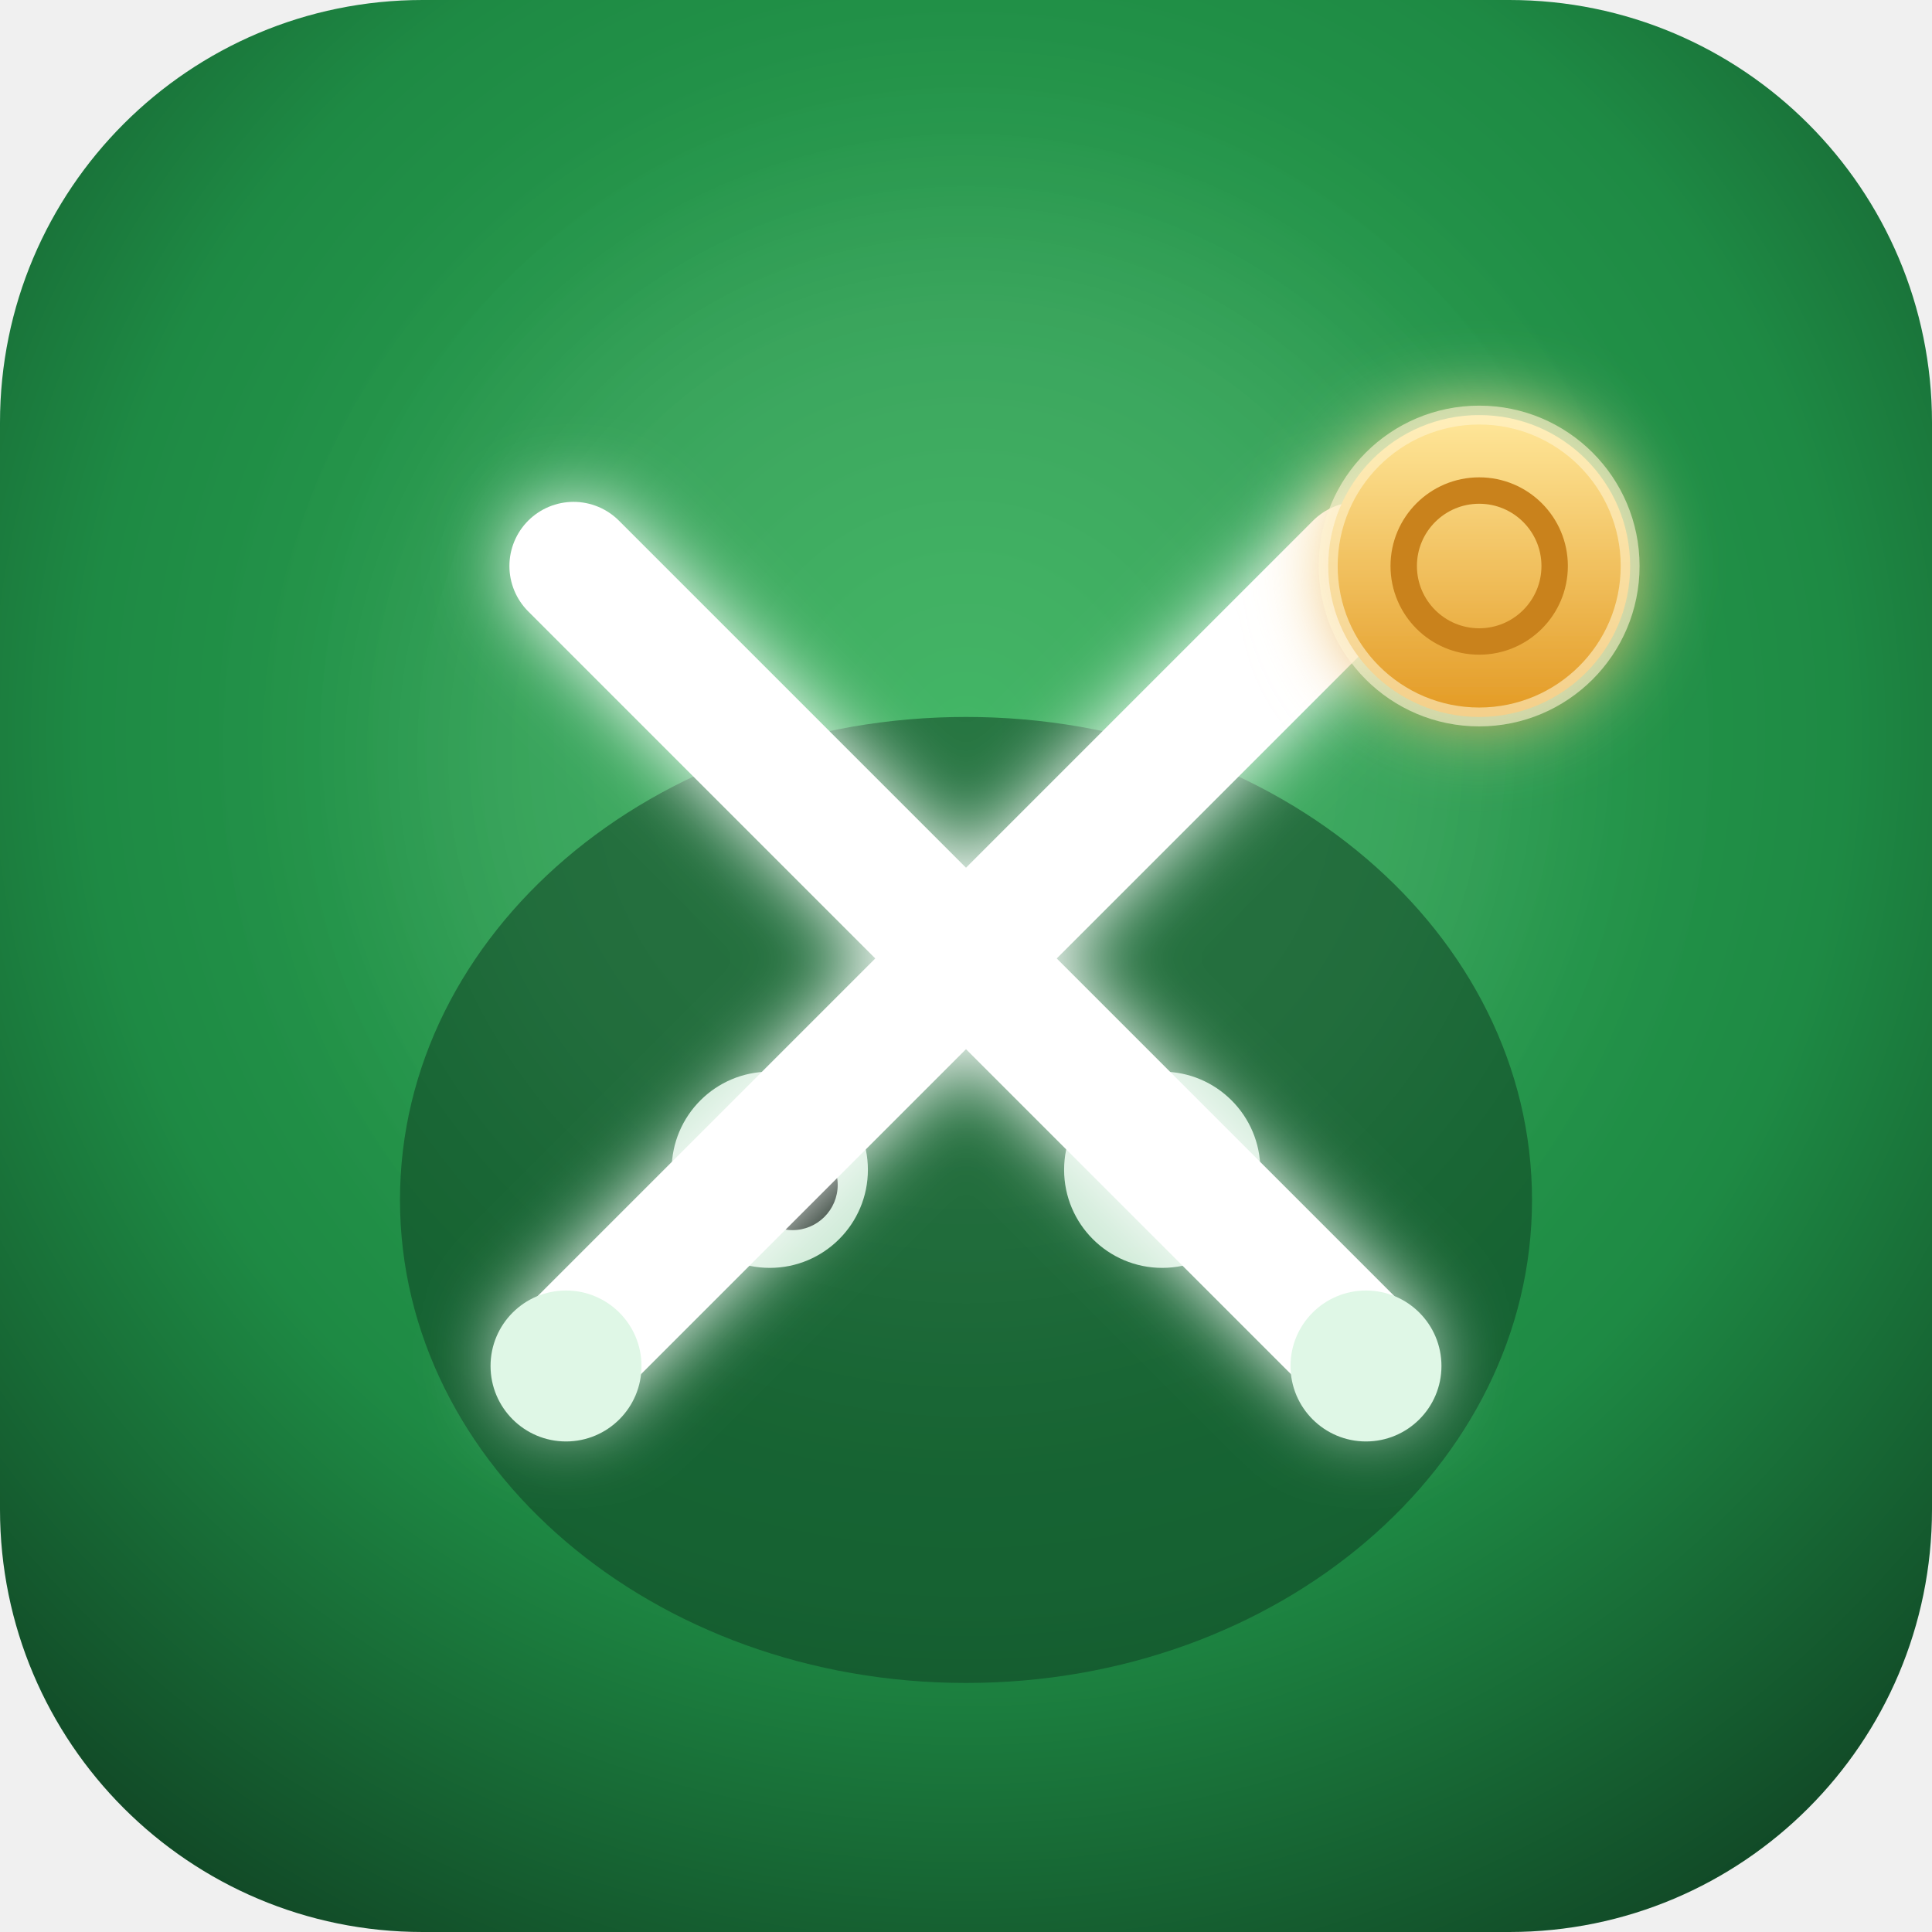
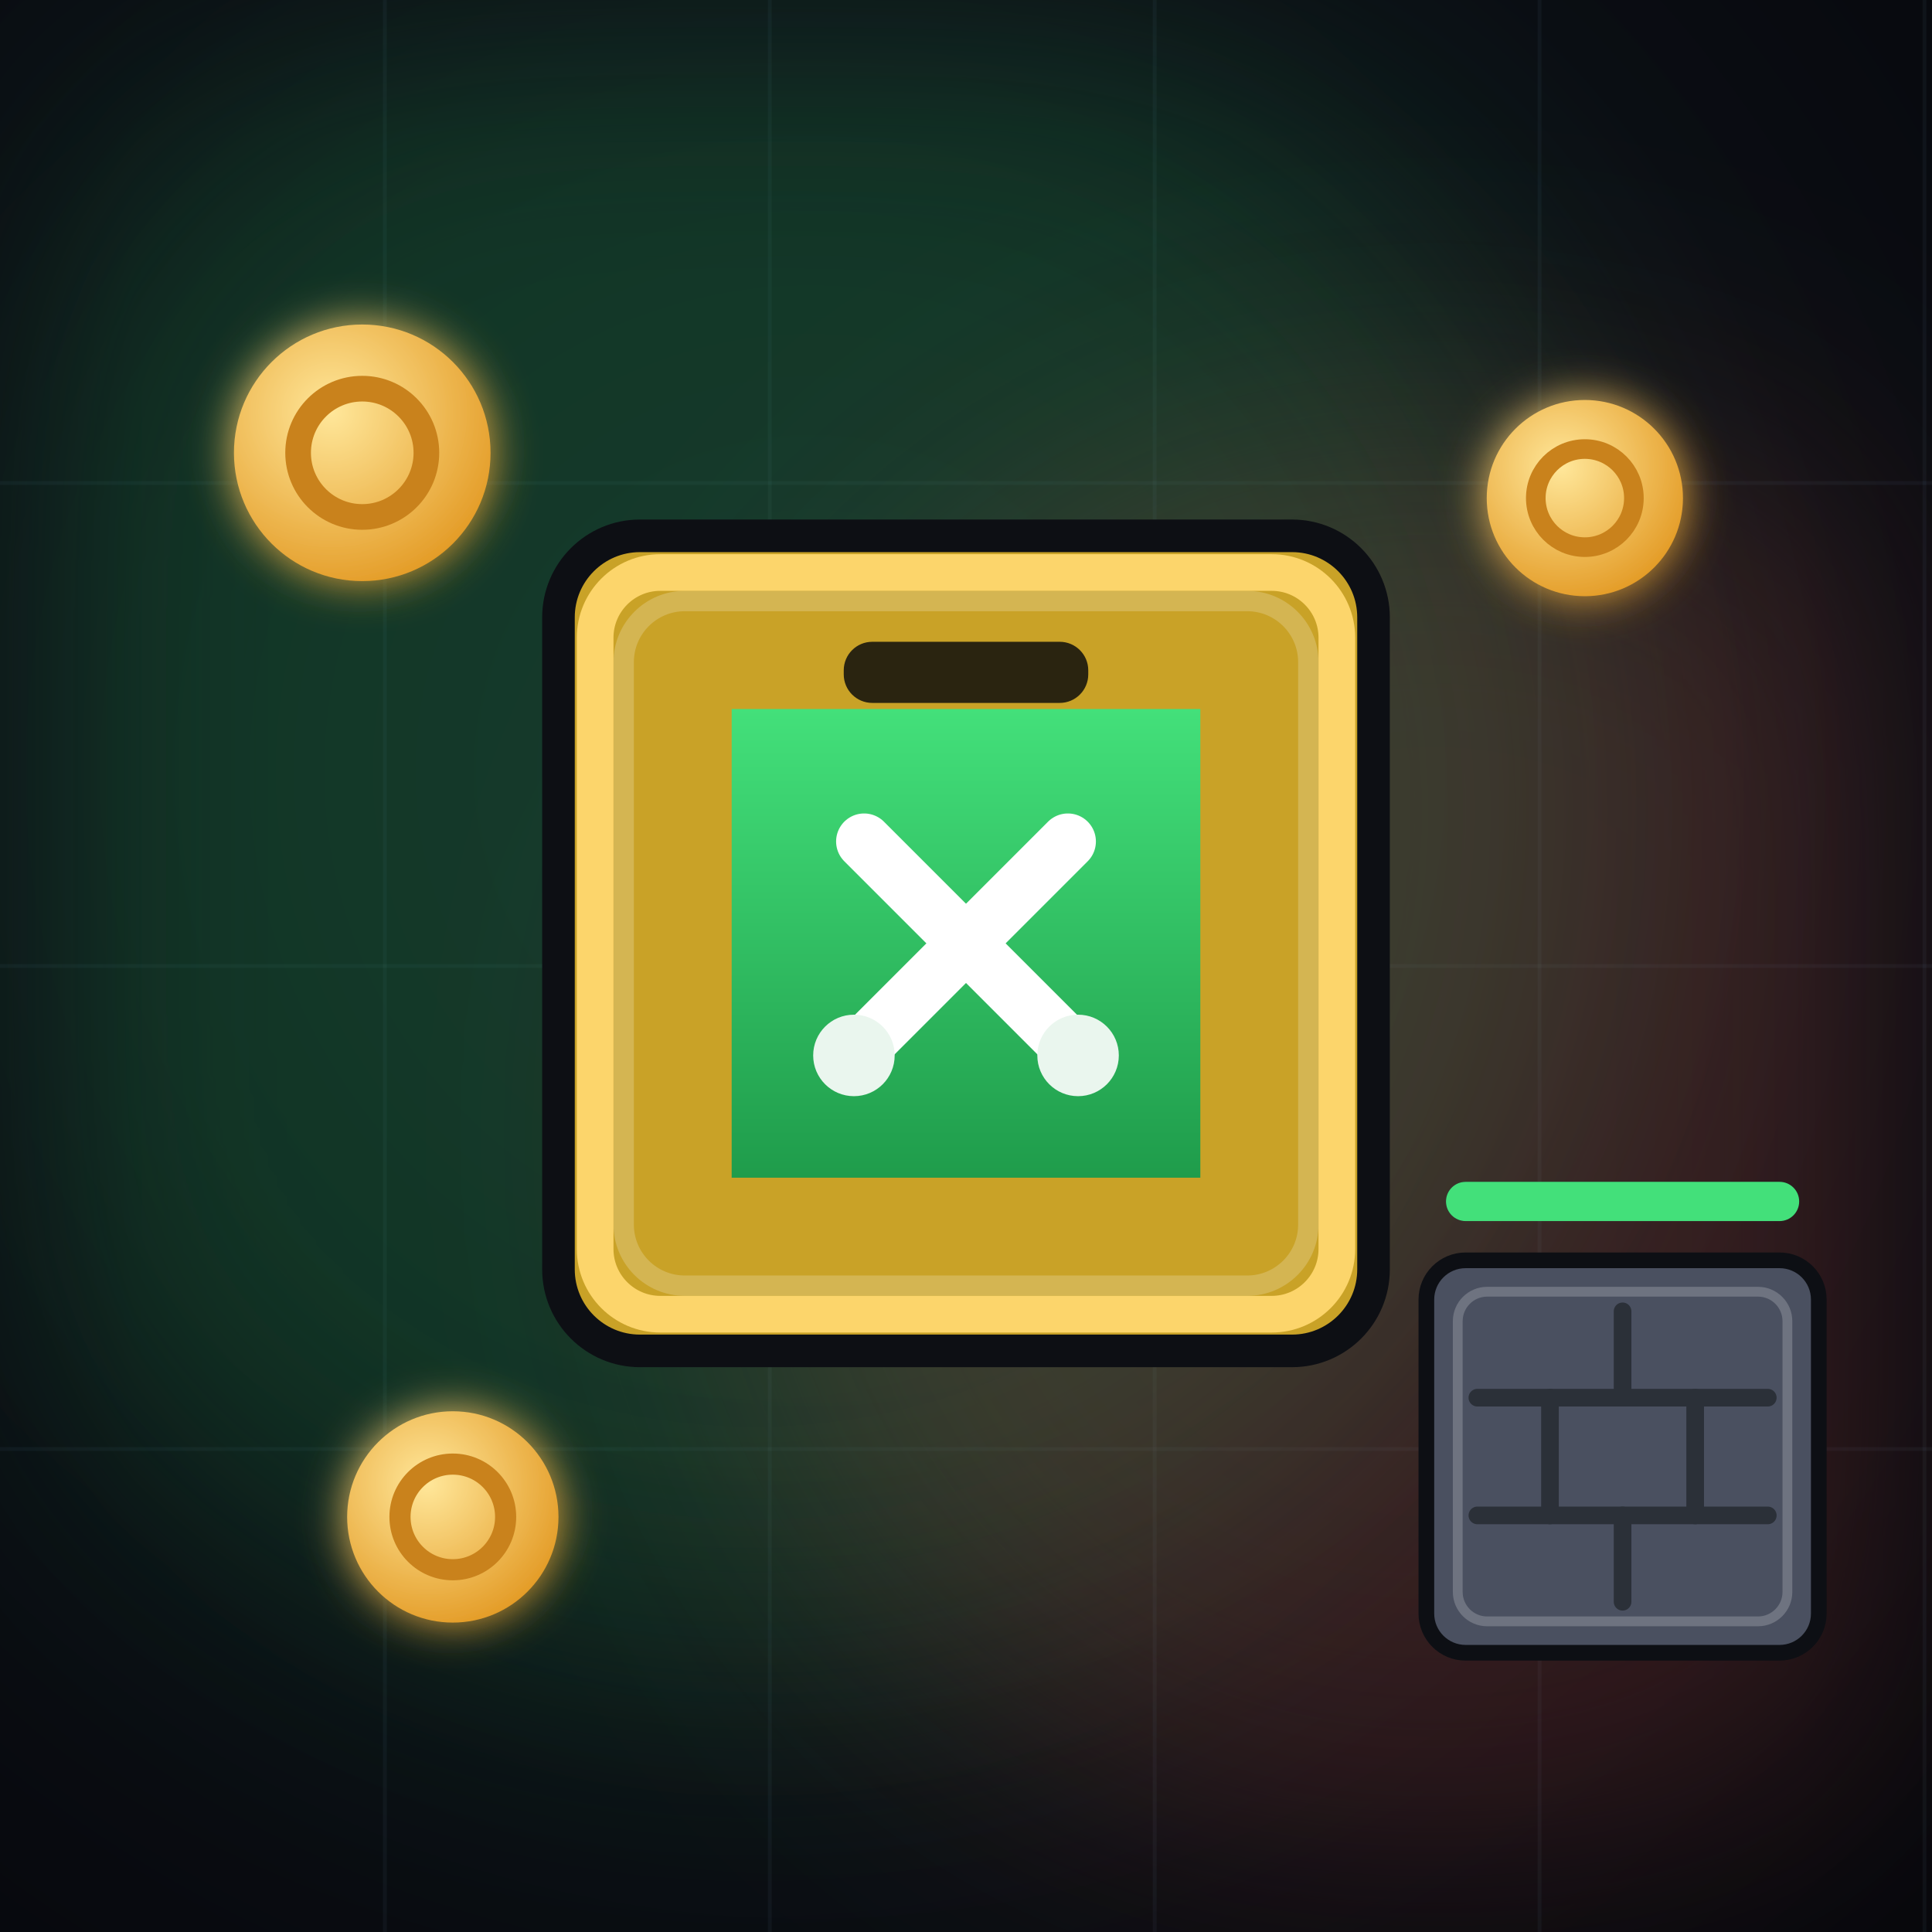
<svg xmlns="http://www.w3.org/2000/svg" width="512" height="512" viewBox="0 0 512 512" font-family="'DejaVu Sans','Arial',sans-serif">
  <defs>
-     <radialGradient id="bg" cx="50%" cy="38%" r="75%">
-       <stop offset="0%" stop-color="#2fae55" />
-       <stop offset="60%" stop-color="#1e8a44" />
-       <stop offset="100%" stop-color="#0f3f22" />
+     <radialGradient id="bg" cx="42%" cy="40%" r="86%">
+       <stop offset="0%" stop-color="#151b24" />
+       <stop offset="58%" stop-color="#0b0e14" />
+       <stop offset="100%" stop-color="#05060a" />
    </radialGradient>
-     <linearGradient id="coin" x1="0" y1="0" x2="0" y2="1">
+     <linearGradient id="mark" x1="0" y1="0" x2="0" y2="1">
+       <stop offset="0%" stop-color="#43e07a" />
+       <stop offset="100%" stop-color="#1f9c4b" />
+     </linearGradient>
+     <radialGradient id="coin" cx="38%" cy="34%" r="72%">
      <stop offset="0%" stop-color="#ffe79a" />
      <stop offset="100%" stop-color="#e39a24" />
-     </linearGradient>
-     <filter id="glow" x="-40%" y="-40%" width="180%" height="180%">
-       <feGaussianBlur stdDeviation="10" result="b" />
+     </radialGradient>
+     <radialGradient id="hot" cx="50%" cy="50%" r="50%">
+       <stop offset="0%" stop-color="#fff3c4" stop-opacity="0.95" />
+       <stop offset="100%" stop-color="#ff9d3c" stop-opacity="0" />
+     </radialGradient>
+     <filter id="glow" x="-60%" y="-60%" width="220%" height="220%">
+       <feGaussianBlur stdDeviation="6" result="b" />
      <feMerge>
        <feMergeNode in="b" />
        <feMergeNode in="SourceGraphic" />
      </feMerge>
    </filter>
-     <filter id="soft" x="-60%" y="-60%" width="220%" height="220%">
-       <feGaussianBlur stdDeviation="26" />
+     <filter id="soft" x="-120%" y="-120%" width="340%" height="340%">
+       <feGaussianBlur stdDeviation="38" />
+     </filter>
+     <filter id="tg" x="-40%" y="-40%" width="180%" height="180%">
+       <feGaussianBlur stdDeviation="5" result="b" />
+       <feMerge>
+         <feMergeNode in="b" />
+         <feMergeNode in="SourceGraphic" />
+       </feMerge>
    </filter>
  </defs>
-   <rect width="512" height="512" rx="112" fill="url(#bg)" />
-   <circle cx="256" cy="200" r="150" fill="#ffffff" opacity="0.10" filter="url(#soft)" />
-   <g transform="translate(256,318)">
-     <ellipse rx="150" ry="128" fill="#0f3f22" opacity="0.55" />
-     <ellipse cx="-52" cy="-8" rx="26" ry="26" fill="#eafff0" opacity="0.85" />
-     <ellipse cx="52" cy="-8" rx="26" ry="26" fill="#eafff0" opacity="0.85" />
-     <circle cx="-46" cy="-4" r="12" fill="#0d1f14" />
-     <circle cx="58" cy="-4" r="12" fill="#0d1f14" />
+   <rect width="512" height="512" fill="url(#bg)" />
+   <g stroke="#9ecbff" stroke-opacity="0.05" stroke-width="1">
+     <line x1="0" y1="128" x2="512" y2="128" />
+     <line x1="0" y1="256" x2="512" y2="256" />
+     <line x1="0" y1="384" x2="512" y2="384" />
+     <line x1="102" y1="0" x2="102" y2="512" />
+     <line x1="204" y1="0" x2="204" y2="512" />
+     <line x1="306" y1="0" x2="306" y2="512" />
+     <line x1="408" y1="0" x2="408" y2="512" />
+     <line x1="510" y1="0" x2="510" y2="512" />
  </g>
-   <g filter="url(#glow)" stroke="#ffffff" stroke-linecap="round" fill="none">
-     <line x1="150" y1="360" x2="360" y2="150" stroke-width="34" />
-     <line x1="362" y1="360" x2="152" y2="150" stroke-width="34" />
+   <circle cx="200" cy="215" r="230" fill="#1f9c4b" opacity="0.26" filter="url(#soft)" />
+   <circle cx="380" cy="300" r="190" fill="#e0574f" opacity="0.20" filter="url(#soft)" />
+   <g transform="translate(256,250)">
+     <rect x="-108" y="-108" width="216" height="216" rx="21.6" fill="#c9a227" stroke="#0d0f14" stroke-width="8.64" />
+     <rect x="-90.72" y="-90.72" width="181.44" height="181.44" rx="16.2" fill="none" stroke="#ffffff" stroke-opacity="0.2" stroke-width="5.4" />
+     <rect x="-98.28" y="-98.28" width="196.56" height="196.56" rx="17.28" fill="none" stroke="#ffd76e" stroke-width="9.72" opacity="0.95" />
+     <rect x="-32.4" y="-79.92" width="64.8" height="16.2" rx="7.56" fill="#2a2410" />
+     <g fill="#2a2410">
+       <ellipse cy="36.72" rx="56.16" ry="16.2" />
+       <ellipse cy="6.48" rx="49.68" ry="15.12" />
+       <ellipse cy="-21.6" rx="36.72" ry="12.96" />
+     </g>
+     <g fill="#ffd76e" opacity="0.75">
+       <ellipse cy="32.4" rx="56.16" ry="16.2" />
+       <ellipse cy="2.16" rx="49.68" ry="15.12" />
+       <ellipse cy="-25.92" rx="36.72" ry="12.96" />
+     </g>
  </g>
-   <g fill="#dff7e6">
-     <circle cx="150" cy="362" r="20" />
-     <circle cx="362" cy="362" r="20" />
+   <g filter="url(#glow)" transform="translate(96,120)">
+     <circle r="34" fill="url(#coin)" />
+     <circle r="17" fill="none" stroke="#c9821c" stroke-width="6.8" />
  </g>
-   <g transform="translate(392,150)" filter="url(#glow)">
-     <circle r="40" fill="url(#coin)" />
-     <circle r="40" fill="none" stroke="#fff4cf" stroke-width="5" opacity="0.6" />
-     <circle r="20" fill="none" stroke="#c9821c" stroke-width="7" />
+   <g filter="url(#glow)" transform="translate(420,132)">
+     <circle r="26" fill="url(#coin)" />
+     <circle r="13" fill="none" stroke="#c9821c" stroke-width="5.2" />
+   </g>
+   <g filter="url(#glow)" transform="translate(120,402)">
+     <circle r="28" fill="url(#coin)" />
+     <circle r="14" fill="none" stroke="#c9821c" stroke-width="5.6" />
+   </g>
+   <g transform="translate(430,386)">
+     <rect x="-52" y="-52" width="104" height="104" rx="10.4" fill="#4a5060" stroke="#0d0f14" stroke-width="4.16" />
+     <rect x="-43.68" y="-43.68" width="87.36" height="87.36" rx="7.8" fill="none" stroke="#ffffff" stroke-opacity="0.2" stroke-width="2.6" />
+     <g stroke="#2b3038" stroke-width="4.68" stroke-linecap="round">
+       <line x1="-38.48" y1="-15.6" x2="38.48" y2="-15.6" />
+       <line x1="-38.48" y1="15.6" x2="38.48" y2="15.6" />
+       <line x1="0" y1="-38.48" x2="0" y2="-15.6" />
+       <line x1="-19.24" y1="-15.6" x2="-19.24" y2="15.6" />
+       <line x1="19.24" y1="-15.6" x2="19.24" y2="15.6" />
+       <line x1="0" y1="15.6" x2="0" y2="38.48" />
+     </g>
+     <rect x="-46.8" y="-72.8" width="93.6" height="10.4" rx="5.2" fill="#1b1f27" />
+     <rect x="-46.8" y="-72.8" width="93.6" height="10.4" rx="5.2" fill="#43e07a" />
+   </g>
+   <g transform="translate(256,250) scale(1.35)">
+     <rect x="-46" y="-46" width="92" height="92" fill="url(#mark)" />
+     <g stroke="#fff" stroke-width="11" stroke-linecap="round">
+       <line x1="-22" y1="22" x2="20" y2="-20" />
+       <line x1="22" y1="22" x2="-20" y2="-20" />
+     </g>
+     <circle cx="-22" cy="22" r="8" fill="#eaf6ee" />
+     <circle cx="22" cy="22" r="8" fill="#eaf6ee" />
  </g>
</svg>
